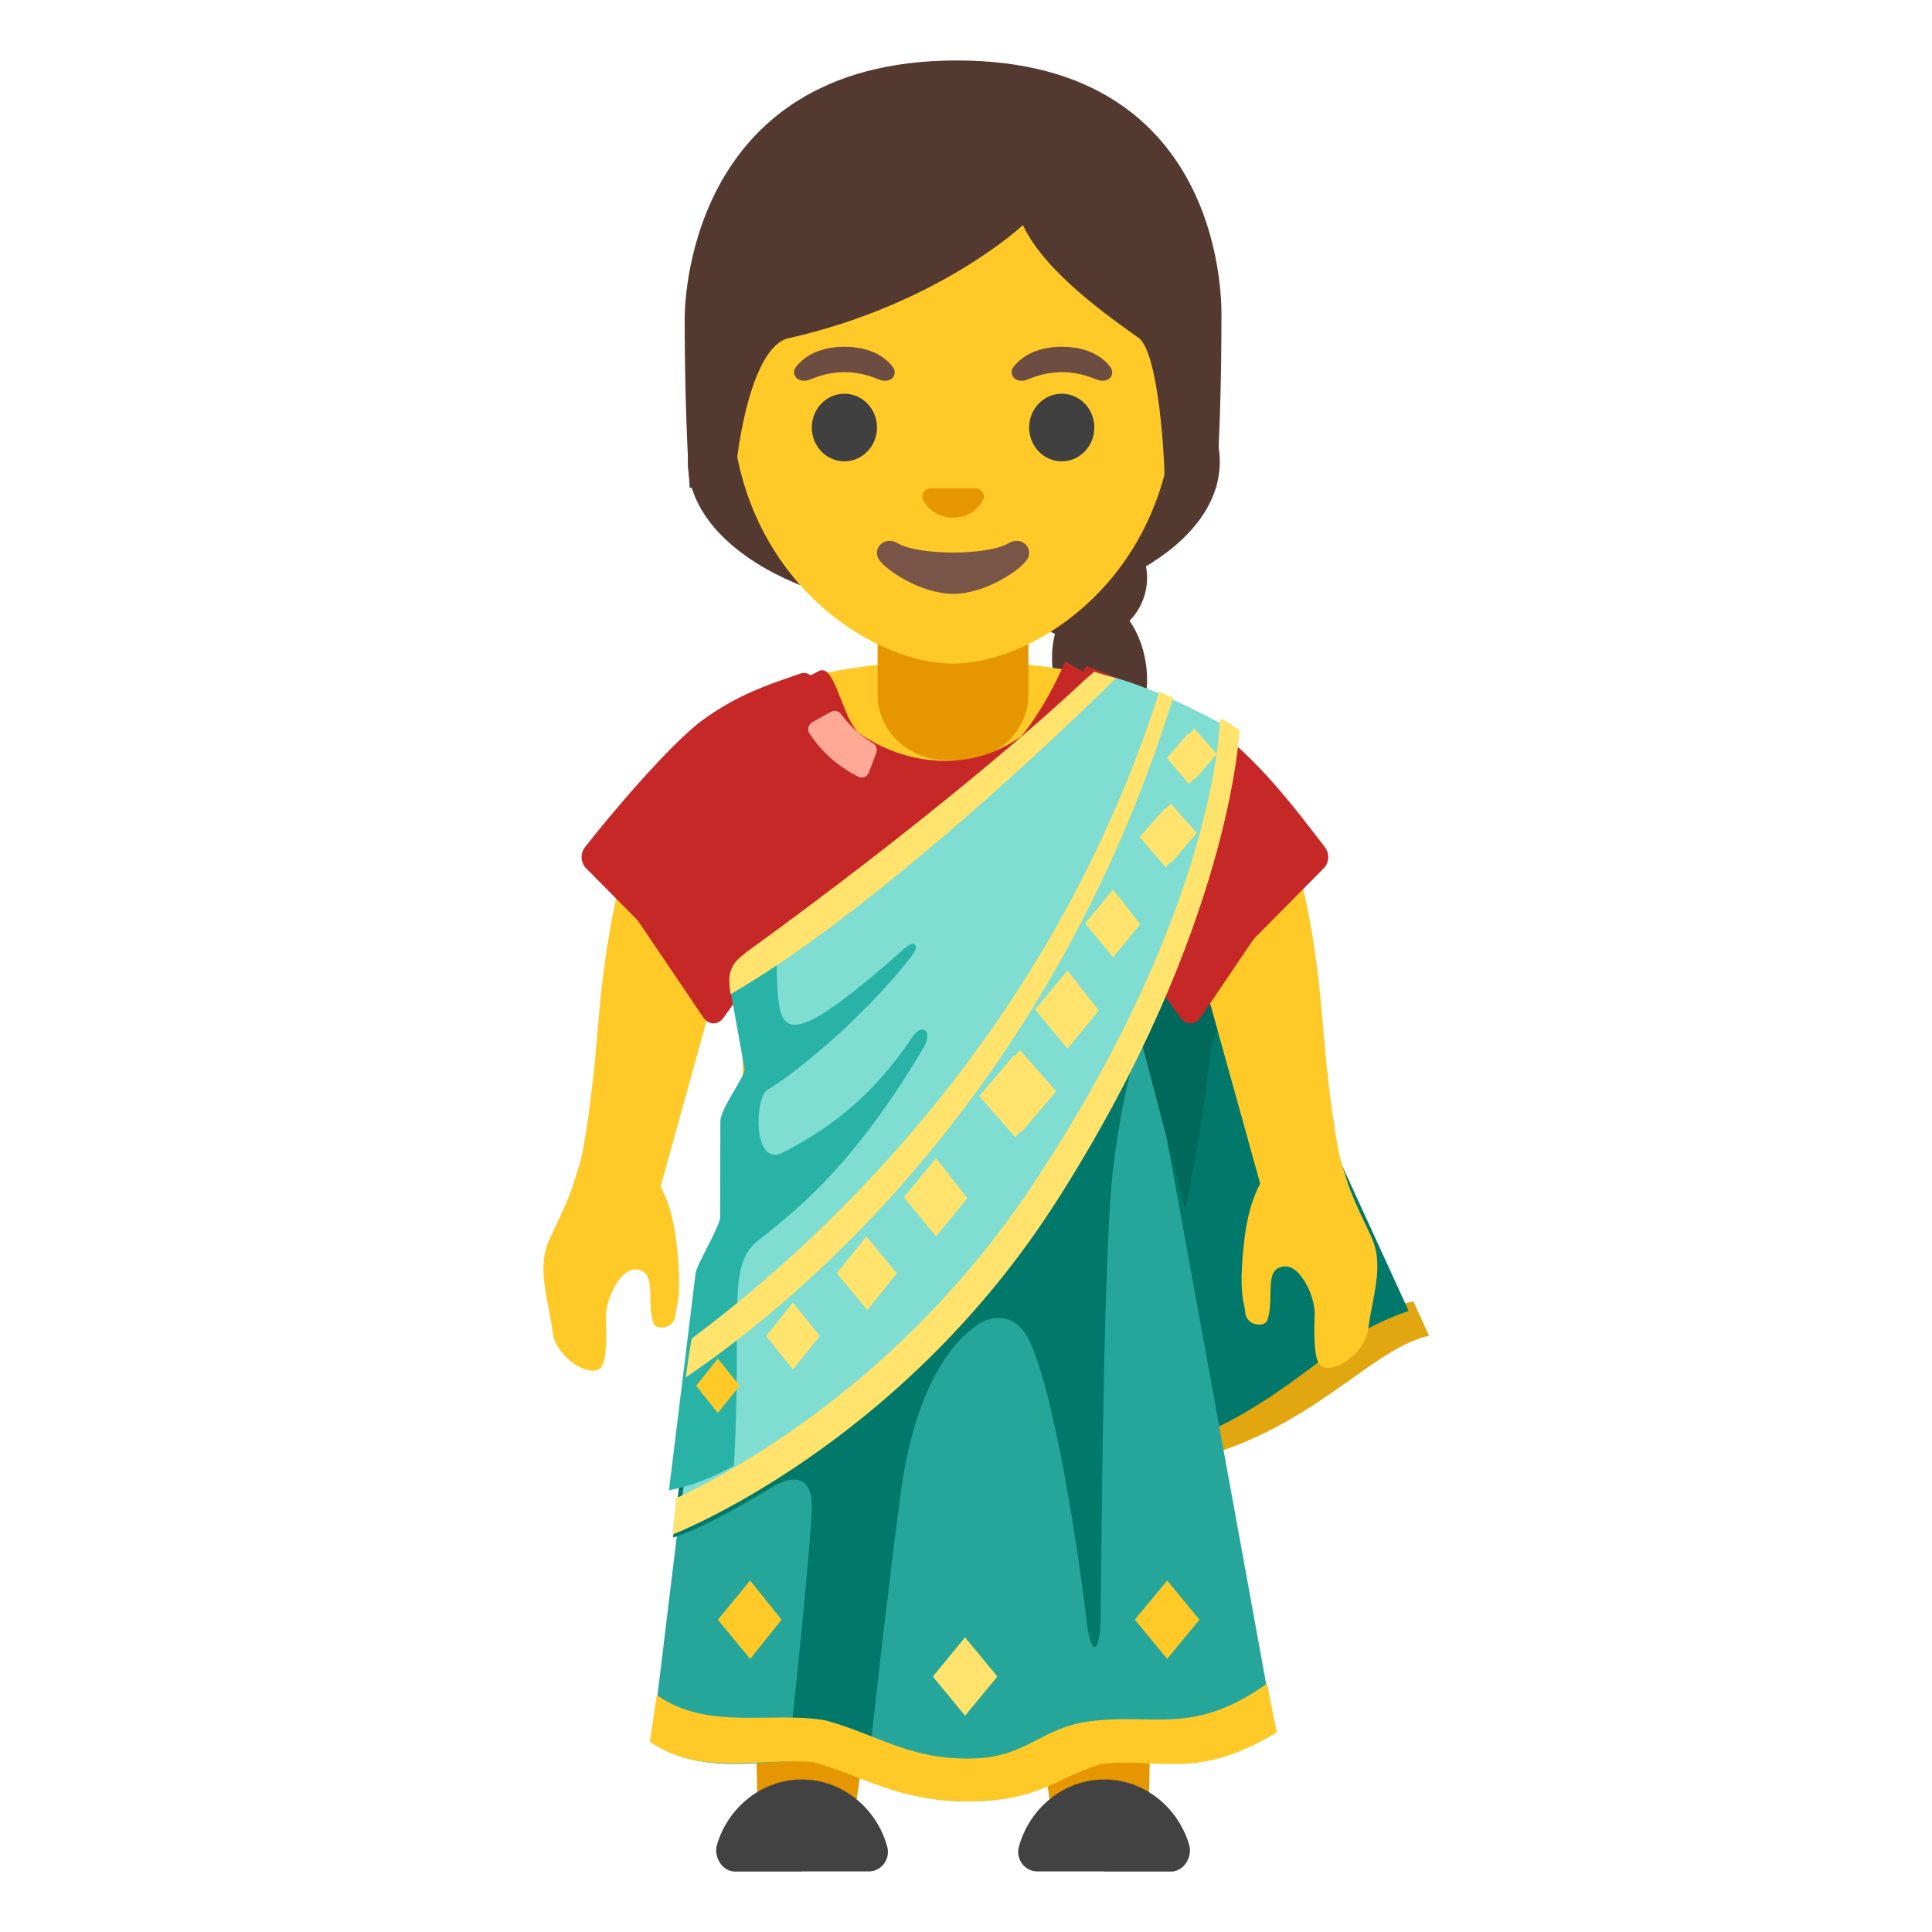
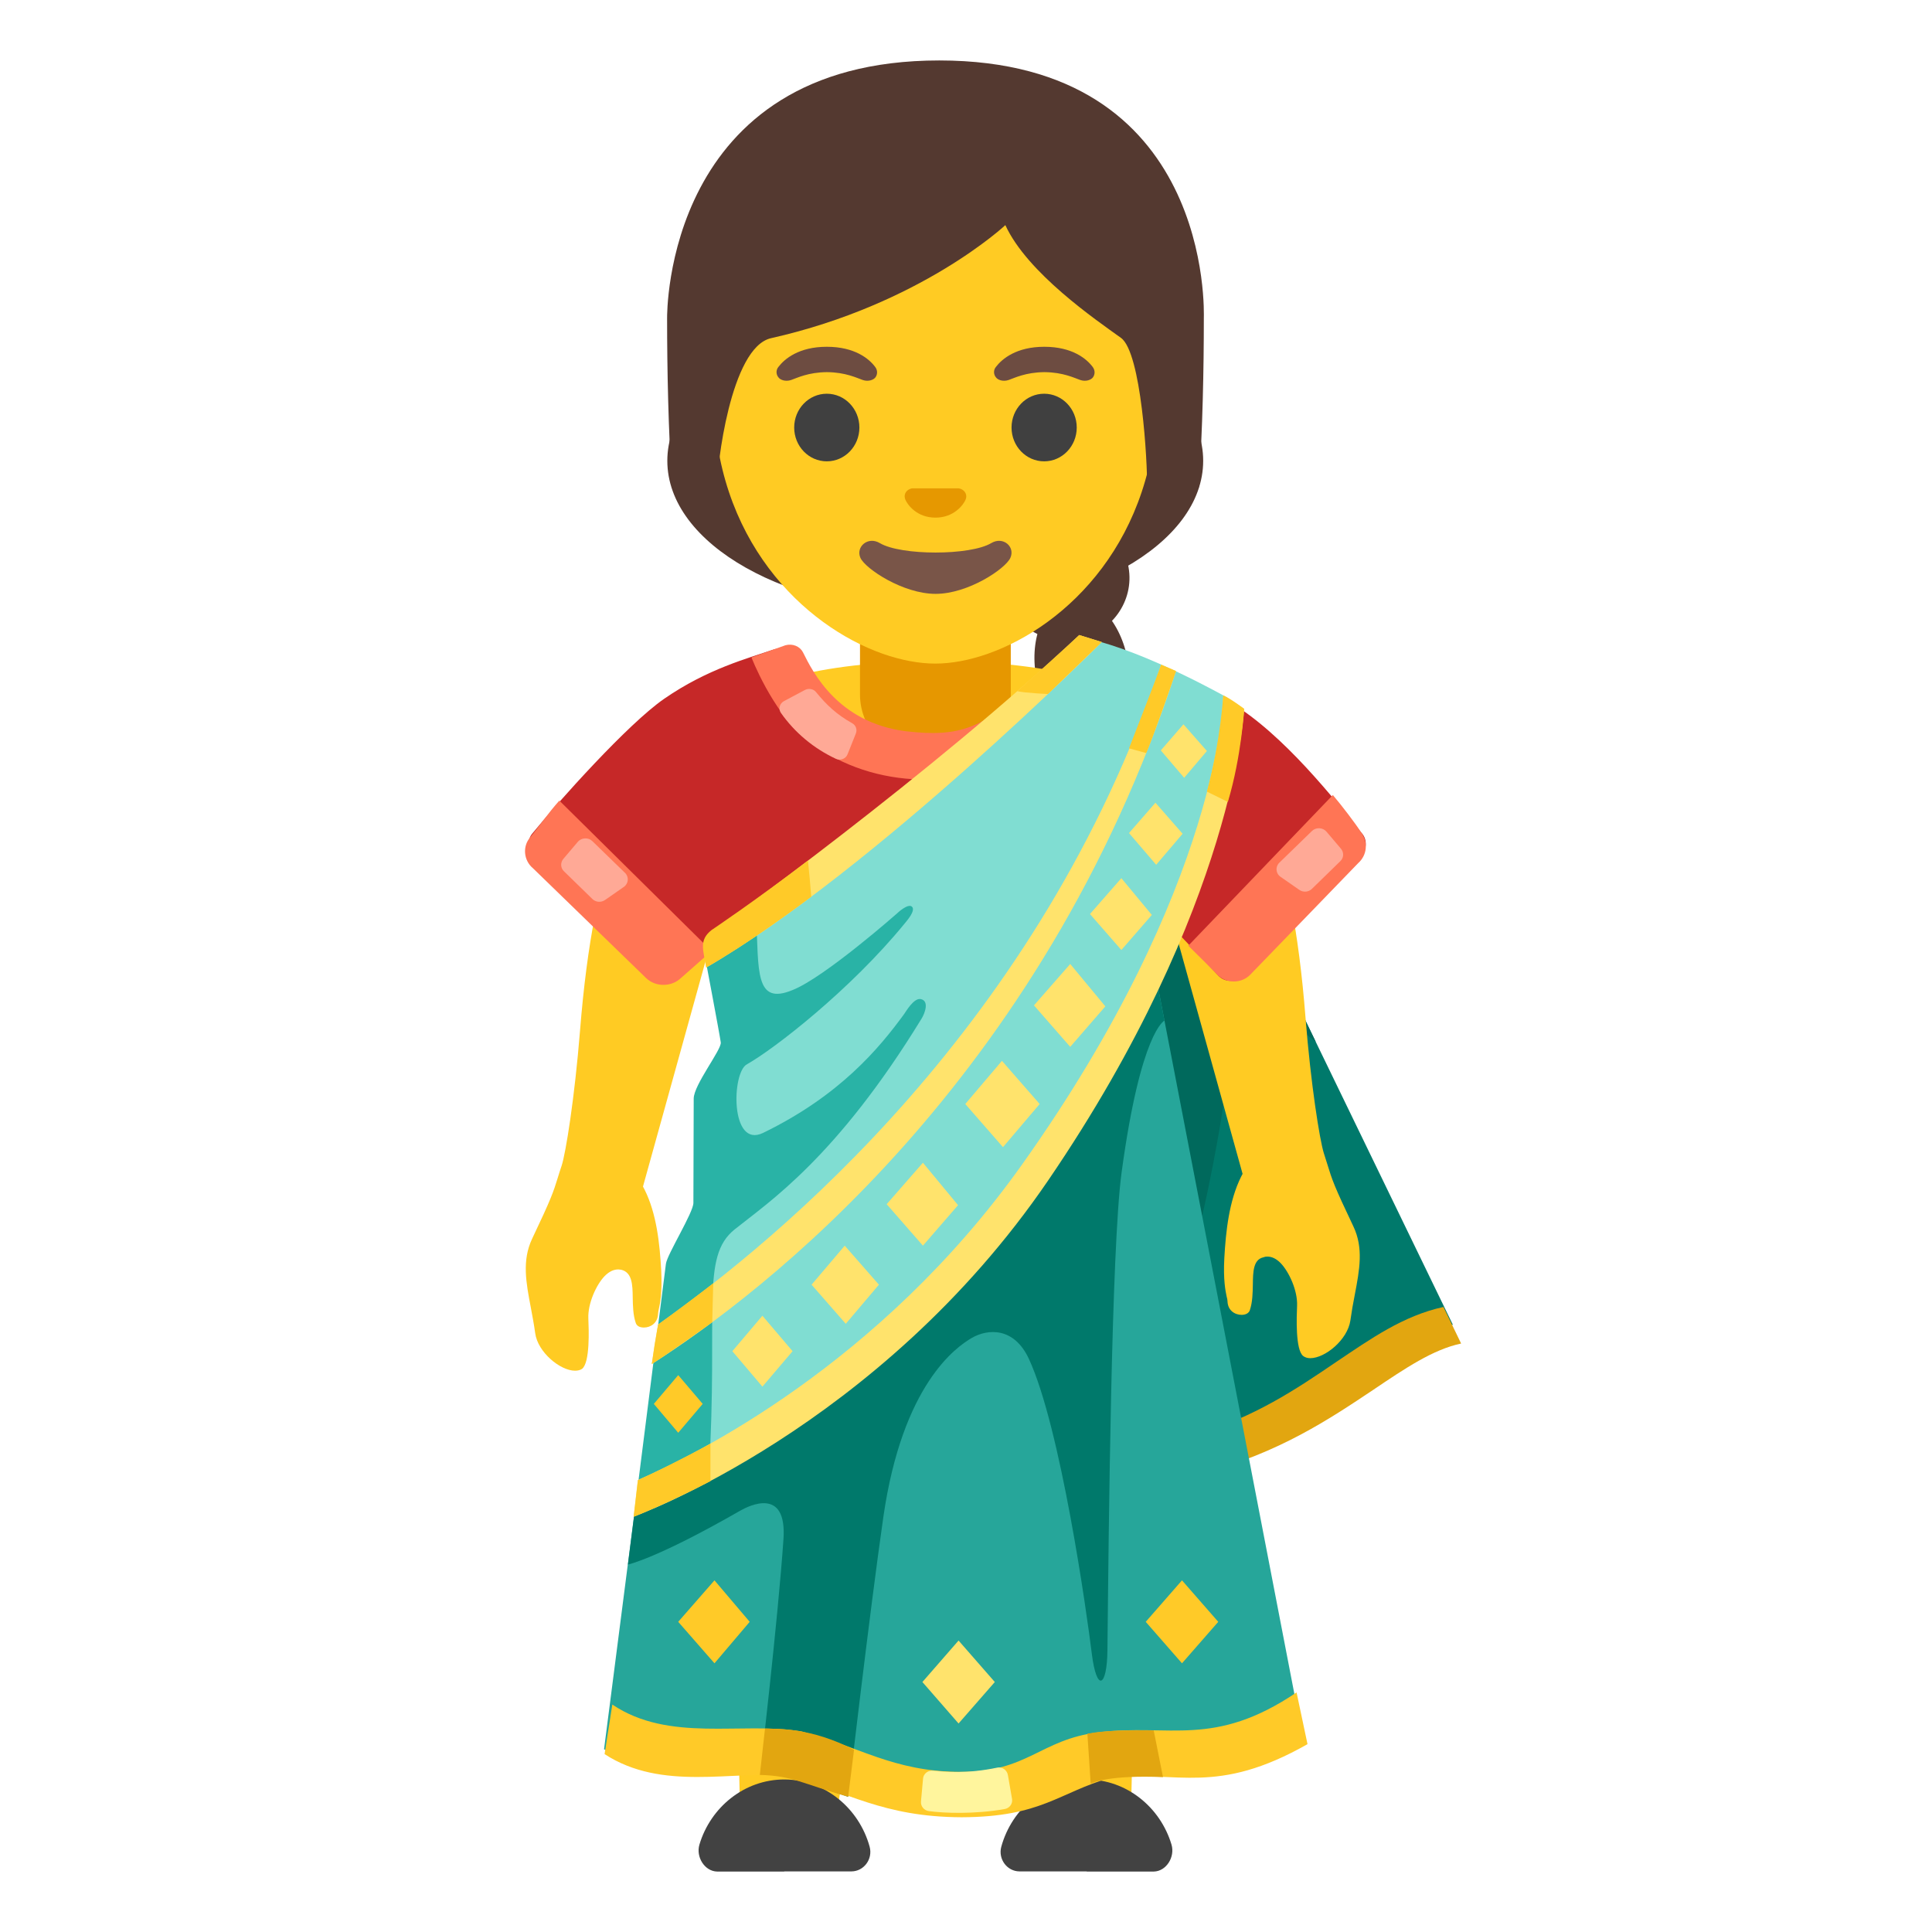
- <svg xmlns="http://www.w3.org/2000/svg" viewBox="0 0 128 128" style="enable-background:new 0 0 128 128" xml:space="preserve">
-   <circle />
-   <g transform="rotate(80 71.512 36.186)" fill="#543930" stroke="null">
-     <ellipse cx="65.531" cy="36.186" rx="7.009" ry="6.729" />
-     <ellipse cx="73.661" cy="36.279" rx="4.112" ry="4.206" />
-     <ellipse cx="79.736" cy="36.279" rx="4.766" ry="3.084" />
+ <svg xmlns="http://www.w3.org/2000/svg" version="1.1" id="Layer_1" x="0px" y="0px" viewBox="0 0 128 128" style="enable-background:new 0 0 128 128;" xml:space="preserve">
+   <g>
+     <g id="svg_2" stroke="null" fill="#543930" transform="rotate(80 70.346 36.186)">
+       <ellipse id="svg_3" ry="6.729" rx="7.009" cy="36.186" cx="64.365" />
+       <ellipse id="svg_4" ry="4.206" rx="4.112" cy="36.279" cx="72.495" />
+       <ellipse id="svg_5" ry="3.084" rx="4.766" cy="36.279" cx="78.57" />
+     </g>
+     <ellipse id="svg_6" ry="10.015" rx="17.751" cy="30.529" cx="61.963" fill="#543930" stroke="null" />
+     <path id="svg_7" d="m38.099,90.813c-0.99,0 -2.47,-1.23 -2.64,-2.48c-0.08,-0.59 -0.19,-1.16 -0.29,-1.7c-0.32,-1.67 -0.59,-3.12 0.08,-4.55c1.28,-2.69 1.41,-3.1 1.71,-4.07c0.07,-0.22 0.14,-0.47 0.25,-0.78c0.27,-0.81 0.86,-4.47 1.22,-8.96c0.46,-5.76 1.31,-10.11 2.67,-13.69c0.85,-2.24 2.37,-3.37 4.51,-3.37c1.86,0 3.7,0.85 4.45,1.24l-2.1,6.85l-5.36,19.31l0.1,0.19c0.81,1.61 1.01,3.62 1.11,5.38c0.07,1.47 -0.08,2.19 -0.16,2.54c-0.03,0.15 -0.05,0.25 -0.05,0.33c-0.03,0.62 -0.51,0.9 -0.94,0.9c-0.28,0 -0.48,-0.11 -0.54,-0.31c-0.18,-0.52 -0.19,-1.15 -0.2,-1.7c-0.01,-0.81 -0.03,-1.65 -0.77,-1.82l-0.18,-0.02c-0.33,0 -0.62,0.15 -0.91,0.44c-0.55,0.57 -1.12,1.81 -1.08,2.8c0.03,0.73 0.12,2.94 -0.42,3.35c-0.12,0.08 -0.28,0.12 -0.46,0.12z" fill="#ffcb23" />
+     <path id="svg_8" d="m68.697,121.405l-5.15,-35.06c-0.15,-0.76 -0.81,-1.27 -1.56,-1.27s-1.41,0.51 -1.55,1.22l-5.17,35.11l-6.2,0.24l-1.03,-46.03l27.88,0l-1.02,46.03l-6.2,-0.24z" fill="#ffcb23" />
+     <path id="svg_9" d="m71.997,123.995l4.45,0c0.82,-0.02 1.41,-0.96 1.17,-1.78c-0.74,-2.49 -2.99,-4.32 -5.62,-4.32c-2.68,0 -4.96,1.9 -5.66,4.46c-0.22,0.82 0.39,1.63 1.21,1.63l4.45,0l0,0.01zm-20.04,0l-4.45,0c-0.82,-0.02 -1.41,-0.96 -1.17,-1.78c0.74,-2.49 2.99,-4.32 5.62,-4.32c2.68,0 4.96,1.9 5.66,4.46c0.22,0.82 -0.39,1.63 -1.21,1.63l-4.45,0l0,0.01z" fill="#424242" />
+     <path id="svg_10" d="m71.647,44.865c-2.41,-0.64 -5.58,-1.06 -9.54,-1.06l-0.16,0c-3.96,0 -7.18,0.42 -9.57,1.06c-7.55,2.01 -9.46,6.56 -11.71,12.65l7.37,3.2l0,17.28l28,0l0,-17.28l7.28,-3.2c-2.25,-6.09 -4.12,-10.64 -11.67,-12.65z" fill="#ffcb23" />
+     <path id="svg_11" d="m61.977,40.715l-5,0l0,5.3c0,2.4 2.03,4.34 4.54,4.34l0.91,0c2.51,0 4.54,-1.94 4.54,-4.34l0,-5.3l-4.99,0z" fill="#e69700" />
+     <path id="svg_12" d="m61.967,8.385c7.63,0 14.69,5.67 14.69,17.7c0,9.66 -5.98,15.38 -11.19,17.22c-1.24,0.44 -2.44,0.66 -3.5,0.66s-2.25,-0.22 -3.48,-0.65c-5.21,-1.84 -11.21,-7.55 -11.21,-17.23c0,-12.03 7.07,-17.7 14.69,-17.7z" fill="#ffcb23" />
+     <path id="svg_13" d="m62.227,4.005c-18.18,0 -18.03,16.81 -18.03,17.08c0,3.44 0.08,7.33 0.33,11.23l2.98,-0.01c-0.03,-1.29 0.88,-9.3 3.58,-9.9c9.91,-2.23 15.52,-7.49 15.52,-7.49c1.46,3.18 6.02,6.29 7.66,7.47c1.35,0.97 1.76,8.22 1.73,9.92l3.42,0c0,-0.02 0.01,-0.05 0.01,-0.07c0.25,-3.88 0.33,-7.74 0.33,-11.16c0,-0.26 0.65,-17.07 -17.53,-17.07z" fill="#543930" />
+     <path id="svg_14" d="m65.667,35.985c-1.4,0.83 -5.97,0.83 -7.37,0c-0.8,-0.48 -1.62,0.25 -1.29,0.98c0.33,0.72 2.82,2.38 4.98,2.38c2.16,0 4.62,-1.66 4.95,-2.38c0.34,-0.73 -0.47,-1.46 -1.27,-0.98z" fill="#795548" />
+     <path id="svg_15" d="m63.667,32.395a0.737,0.737 0 0 0 -0.14,-0.04l-3.1,0c-0.05,0.01 -0.1,0.02 -0.14,0.04c-0.28,0.11 -0.44,0.4 -0.3,0.72s0.75,1.18 1.99,1.18s1.86,-0.87 1.99,-1.18c0.14,-0.31 -0.02,-0.6 -0.3,-0.72z" fill="#e69800" />
+     <g id="svg_16" fill="#404040">
+       <ellipse id="svg_17" cx="54.777" cy="28.325" rx="2.16" ry="2.24" />
+       <ellipse id="svg_18" cx="69.177" cy="28.325" rx="2.16" ry="2.24" />
+     </g>
+     <path id="svg_19" d="m65.977,24.315c0.41,-0.54 1.36,-1.34 3.21,-1.34s2.8,0.79 3.21,1.34c0.18,0.24 0.14,0.52 0.01,0.69c-0.12,0.16 -0.46,0.3 -0.84,0.17c-0.38,-0.13 -1.13,-0.51 -2.37,-0.52c-1.25,0.01 -1.99,0.39 -2.37,0.52c-0.38,0.13 -0.73,-0.01 -0.84,-0.17a0.54,0.54 0 0 1 -0.01,-0.69zm-14.41,0c0.41,-0.54 1.36,-1.34 3.21,-1.34s2.8,0.79 3.21,1.34c0.18,0.24 0.14,0.52 0.01,0.69c-0.12,0.16 -0.46,0.3 -0.84,0.17c-0.38,-0.13 -1.13,-0.51 -2.37,-0.52c-1.25,0.01 -1.99,0.39 -2.37,0.52c-0.38,0.13 -0.73,-0.01 -0.84,-0.17a0.54,0.54 0 0 1 -0.01,-0.69z" fill="#6d4c41" />
+     <path id="svg_52" fill="#C62828" d="m90.218,55.193c-1.711,-2.095 -5.16,-6.56 -8.733,-8.675c-4.318,-2.487 -8.958,-4.014 -8.958,-4.014s-3.449,5.568 -8.568,6.475s-9.123,-2.03 -10.081,-3.27c-1.027,-1.436 -1.574,-3.009 -2.607,-2.683c-1.711,0.587 -4.387,1.279 -7.268,3.27c-2.416,1.671 -7.001,6.808 -8.712,8.897c-0.411,0.457 -0.342,1.175 0.137,1.567l5.831,5.561c0.479,0.457 1.3,0.457 1.786,0l4.181,-3.792l0.684,2.813c0.821,3.27 1.095,4.706 1.027,6.149c0,0.059 27.635,0.059 27.635,0c-0.068,-1.436 0.205,-2.879 1.027,-6.149l0.684,-2.813l4.181,3.792c0.479,0.457 1.3,0.457 1.786,0l5.831,-5.561c0.479,-0.385 0.547,-1.11 0.137,-1.567l-0,0l0,0z" stroke="null" />
+     <path id="svg_2" fill="#00796B" d="m79.932,54.083l-7.323,6.671l6.851,36.194c5.797,-1.952 9.759,-5.607 12.941,-7.493c1.848,-1.097 3.853,-1.691 3.853,-1.691l-16.322,-33.681l0,0l-0,0z" stroke="null" />
+     <path id="svg_3" fill="#00695C" d="m82.396,59.129l4.777,9.895c0,0 -5.085,-4.399 -5.687,0.946c-0.595,5.346 -1.841,10.6 -1.841,10.6l-6.248,-22.545l8.999,1.103l0,0z" stroke="null" />
+     <path id="svg_26" d="m86.805,89.983c-0.18,0 -0.34,-0.05 -0.46,-0.14c-0.53,-0.4 -0.44,-2.61 -0.41,-3.34c0.04,-1 -0.53,-2.23 -1.08,-2.81c-0.28,-0.29 -0.58,-0.44 -0.88,-0.44l-0.04,0l-0.11,0.01l-0.13,0.04c-0.67,0.15 -0.68,0.98 -0.69,1.79c-0.01,0.56 -0.02,1.18 -0.2,1.71c-0.1,0.3 -0.47,0.31 -0.54,0.31c-0.44,0 -0.92,-0.28 -0.94,-0.9c0,-0.08 -0.02,-0.18 -0.06,-0.33c-0.07,-0.35 -0.23,-1.07 -0.15,-2.54c0.1,-1.76 0.31,-3.77 1.11,-5.38l0.1,-0.19l-5.36,-19.3l-2.1,-6.87c0.76,-0.4 2.6,-1.25 4.45,-1.25c2.15,0 3.66,1.14 4.5,3.38c1.38,3.6 2.23,7.95 2.68,13.7c0.35,4.42 0.94,8.1 1.21,8.96c0.08,0.25 0.24,0.76 0.24,0.76c0.31,1.01 0.43,1.39 1.72,4.1c0.68,1.43 0.41,2.87 0.09,4.54c-0.11,0.56 -0.21,1.12 -0.29,1.7c-0.19,1.27 -1.67,2.49 -2.66,2.49z" fill="#ffcb23" />
+     <path id="svg_4" fill="#E2A610" d="m95.632,86.589c-2.676,0.587 -4.797,2.095 -7.131,3.662c-2.601,1.769 -5.413,3.668 -9.307,4.798l0.513,2.533c5.003,-1.292 8.459,-3.623 11.265,-5.496c2.128,-1.436 3.976,-2.683 5.831,-3.074l-1.17,-2.422l-0,0z" stroke="null" />
+     <path id="svg_5" fill="#C62828" d="m87.721,57.119c-1.55,-2.205 -4.674,-6.904 -7.91,-9.129c-3.912,-2.617 -8.114,-4.225 -8.114,-4.225s-3.124,5.86 -7.761,6.814s-8.263,-2.136 -9.131,-3.442c-0.93,-1.511 -1.426,-3.167 -2.362,-2.823c-1.55,0.618 -3.974,1.346 -6.583,3.442c-2.188,1.759 -6.342,7.165 -7.891,9.363c-0.372,0.481 -0.31,1.236 0.124,1.649l5.282,5.853c0.434,0.481 1.178,0.481 1.618,0l3.788,-3.991l0.62,2.961c0.744,3.442 0.992,4.953 0.93,6.471c0,0.062 25.032,0.062 25.032,0c-0.062,-1.511 0.186,-3.029 0.93,-6.471l0.62,-2.961l3.788,3.991c0.434,0.481 1.178,0.481 1.618,0l5.282,-5.853c0.434,-0.405 0.496,-1.168 0.124,-1.649l-0,0l0,0l0,-0z" stroke="null" />
+     <path id="svg_6" fill="#26A69A" d="m42.148,99.343l-2.128,16.547c4.387,2.683 9.602,0.783 12.551,1.436c2.95,0.653 5.831,2.683 10.97,2.683s6.584,-2.03 9.533,-2.683c2.95,-0.653 6.994,1.305 13.236,-2.226l-9.602,-49.77c0.034,-0.065 -6.105,11.703 -14.981,20.45c-8.411,8.283 -19.58,13.564 -19.58,13.564l-0,-0z" stroke="null" />
+     <path id="svg_7" fill="#00796B" d="m49.04,100.087c0.561,-0.32 3.1,-1.606 2.868,1.873c-0.37,5.418 -1.567,15.587 -1.567,15.587s1.341,-0.013 2.224,0.281c0.992,0.333 3.627,1.214 3.627,1.214s1.444,-12.382 2.334,-18.551c1.266,-8.753 4.804,-11.24 5.865,-11.854c1.054,-0.607 2.792,-0.731 3.778,1.397c2.108,4.563 3.839,16.86 4.161,19.49c0.322,2.63 1.013,2.271 1.04,-0.176c0.082,-7.931 0.26,-26.657 0.938,-31.664c1.266,-9.36 2.84,-10.065 2.84,-10.065l-0.445,-2.291c0.014,-0.026 0.589,-0.033 -0.89,-0.033c-2.382,4.784 -7.508,13.87 -15.268,21.285c-11.771,11.253 -18.396,12.761 -18.396,12.761l-0.547,4.315c0,0 1.909,-0.392 7.439,-3.57l0,0z" stroke="null" />
+     <path id="svg_8" fill="#FFCA28" d="m63.714,120.398c-5.235,-0.02 -7.617,-1.691 -11.45,-2.748c-3.757,-0.359 -8.39,1.051 -12.209,-1.436l0.513,-3.283c3.764,2.533 8.534,1.123 12.51,1.775c3.702,0.933 6.057,2.683 10.56,2.683c4.455,0.033 5.249,-2.134 9.123,-2.617c4.75,-0.587 7.651,1.057 13.14,-2.644l0.725,3.427c-6.036,3.427 -8.589,1.743 -13.044,2.219c-3.47,0.999 -4.558,2.604 -9.869,2.624l0,0l-0,0z" stroke="null" />
+     <path id="svg_9" fill="#FF7555" d="m59.983,48.443c-4.455,-0.587 -6.105,-3.858 -6.789,-5.235c-0.205,-0.392 -0.684,-0.587 -1.163,-0.457l-2.245,0.803c0,0 1.355,3.518 3.477,5.281c4.181,3.531 10.355,3.466 14.057,1.305l0.547,-4.184c-2.943,2.095 -4.045,2.944 -7.884,2.487l0,-0z" stroke="null" />
+     <path id="svg_10" fill="#80DDD2" d="m72.069,42.321c-8.746,8.623 -25.37,21.024 -25.37,21.024l1.321,5.646l-1.745,3.492l0.041,7.506l-1.882,3.903l-2.286,15.45c0,0 17.075,-7.415 26.382,-21.605c10.136,-15.15 11.189,-22.591 12.777,-31.52c0,0 -5.413,-3.074 -9.239,-3.897l0,0l0,-0z" stroke="null" />
+     <path id="svg_11" fill="#29B3A6" d="m46.699,63.345c0,0 0.992,5.241 1.054,5.718s-1.793,2.813 -1.793,3.721c0,0.907 -0.021,6.273 -0.021,6.912c0,0.64 -1.738,3.407 -1.82,4.034c-0.082,0.62 -1.978,15.62 -1.978,15.62s2.211,-0.313 4.825,-1.762c0.63,-10.77 -0.568,-14.308 1.704,-16.135c2.272,-1.821 6.734,-4.739 12.38,-13.955c0.24,-0.385 0.52,-1.181 -0.041,-1.305c-0.465,-0.104 -1.006,0.855 -1.109,0.992c-1.642,2.252 -4.25,5.398 -9.342,7.872c-2.19,1.064 -2.087,-4.014 -1.074,-4.543c1.841,-1.038 6.885,-4.961 10.45,-9.327c0.123,-0.157 0.766,-0.862 0.479,-1.123c-0.26,-0.228 -0.972,0.437 -0.972,0.444c0,0 -4.838,4.269 -6.946,5.091c-2.491,1.025 -2.224,-1.286 -2.395,-4.83c-2.607,2.01 -3.401,2.578 -3.401,2.578l-0,-0l0,-0z" stroke="null" />
+     <g id="svg_12" stroke="null">
+       <polygon id="svg_13" fill="#FFE36C" points="50.511,91.869 48.52,89.52 50.511,87.17 52.51,89.52 " stroke="null" />
+     </g>
+     <polygon id="svg_14" fill="#FFCA28" points="44.934,94.924 43.318,93.012 44.934,91.106 46.556,93.012 " stroke="null" />
+     <g id="svg_15" stroke="null">
+       <polygon id="svg_16" fill="#FFE36C" points="61.146,82.529 58.744,79.781 61.146,77.033 63.473,79.846 " stroke="null" />
+     </g>
+     <g id="svg_17" stroke="null">
+       <polygon id="svg_18" fill="#FFE36C" points="70.905,69.357 68.503,66.609 70.905,63.867 73.232,66.674 " stroke="null" />
+     </g>
+     <g id="svg_19" stroke="null">
+       <polygon id="svg_20" fill="#FFE36C" points="74.293,62.94 72.213,60.558 74.293,58.182 76.312,60.617 " stroke="null" />
+     </g>
+     <g id="svg_21" stroke="null">
+       <polygon id="svg_22" fill="#FFE36C" points="56.034,87.705 53.769,85.114 55.966,82.529 58.231,85.114 " stroke="null" />
+     </g>
+     <polygon id="svg_23" fill="#FFCA28" points="47.336,110.198 44.934,107.45 47.336,104.702 49.669,107.45 " stroke="null" />
+     <polygon id="svg_24" fill="#FFCA28" points="78.31,110.198 75.908,107.45 78.31,104.702 80.712,107.45 " stroke="null" />
+     <polygon id="svg_26" fill="#FFE36C" points="63.507,114.186 61.112,111.438 63.507,108.69 65.909,111.438 " stroke="null" />
+     <path id="svg_27" fill="#FF7555" d="m47.141,63.007l-10.082,-9.964c-0.678,0.743 -1.567,2 -1.928,2.427c-0.528,0.598 -0.44,1.538 0.176,2.051l7.502,7.281c0.616,0.598 1.673,0.598 2.298,0c-0.088,0.085 2.034,-1.795 2.034,-1.795l-0,-0l-0,-0z" stroke="null" />
+     <path id="svg_28" fill="#FF7555" d="m78.728,62.655l9.576,-9.983c0.57,0.667 1.568,1.976 1.845,2.435c0.528,0.685 0.419,1.56 -0.168,2.08l-7.144,7.384c-0.587,0.607 -1.593,0.607 -2.189,0c0.101,0.078 -1.92,-1.915 -1.92,-1.915l0,0l0,-0z" stroke="null" />
+     <path id="svg_29" fill="#FFA996" d="m55.377,50.271c-1.471,-0.685 -2.731,-1.743 -3.641,-3.042c-0.185,-0.268 -0.082,-0.627 0.212,-0.783l1.376,-0.731c0.246,-0.131 0.568,-0.078 0.739,0.137c0.712,0.868 1.362,1.482 2.395,2.063c0.253,0.137 0.349,0.437 0.24,0.692l-0.547,1.371c-0.116,0.294 -0.479,0.437 -0.773,0.294l0,0l0,-0z" stroke="null" />
+     <path id="svg_30" fill="#FFA996" d="m39.246,59.559l-1.882,-1.834c-0.233,-0.222 -0.246,-0.574 -0.041,-0.822l0.958,-1.129c0.246,-0.287 0.698,-0.307 0.965,-0.046l2.163,2.102c0.274,0.268 0.24,0.711 -0.082,0.933l-1.239,0.862c-0.26,0.183 -0.616,0.157 -0.842,-0.065l-0,0z" stroke="null" />
+     <g id="svg_31" stroke="null">
+       <polygon id="svg_32" fill="#FFE36C" points="76.599,57.294 74.799,55.193 76.551,53.182 78.351,55.238 " stroke="null" />
+     </g>
+     <g id="svg_33" stroke="null">
+       <polygon id="svg_34" fill="#FFE36C" points="78.454,51.531 76.907,49.716 78.406,47.987 79.96,49.755 " stroke="null" />
+     </g>
+     <g id="svg_35" stroke="null">
+       <polygon id="svg_36" fill="#FFE36C" points="66.45,76.002 63.952,73.143 66.382,70.284 68.88,73.143 " stroke="null" />
+     </g>
+     <path id="svg_37" fill="#FFF59D" d="m61.153,117.854l-0.137,1.508c-0.021,0.307 0.198,0.581 0.52,0.627c0.972,0.137 3.018,0.222 5.037,-0.137c0.315,-0.059 0.527,-0.352 0.479,-0.659l-0.274,-1.58c-0.048,-0.326 -0.37,-0.574 -0.705,-0.503c-2.039,0.424 -3.456,0.281 -4.25,0.202c-0.349,-0.039 -0.65,0.209 -0.671,0.542l-0,0l0,-0z" stroke="null" />
+     <path id="svg_38" fill="#FFA996" d="m86.92,58.887l1.882,-1.834c0.233,-0.222 0.246,-0.574 0.041,-0.822l-0.958,-1.129c-0.246,-0.287 -0.698,-0.307 -0.965,-0.046l-2.163,2.102c-0.274,0.268 -0.24,0.711 0.082,0.933l1.239,0.862c0.26,0.183 0.616,0.157 0.842,-0.065l0,0z" stroke="null" />
+     <path id="svg_39" fill="#FFE36C" d="m72.993,42.536l-1.492,-0.463c-9.67,9.145 -23.98,19.412 -23.98,19.412c-0.842,0.672 -0.931,1.443 -0.732,2.617c11.128,-6.455 26.205,-21.566 26.205,-21.566l0,0z" stroke="null" />
+     <path id="svg_40" fill="#FFE36C" d="m81.041,46.178c0,0 -0.116,12.402 -13.338,30.991c-9.451,13.283 -21.763,19.275 -25.445,20.887c-0.096,0.842 -0.205,1.749 -0.281,2.428c0,0 16.247,-5.829 27.471,-22.284c12.414,-18.198 12.976,-31.24 12.976,-31.24c-0.739,-0.496 -1.006,-0.646 -1.382,-0.783l-0,-0l0,-0z" stroke="null" />
+     <path id="svg_41" fill="#FFE36C" d="m77.913,44.455l-0.985,-0.418c-8.021,23.851 -25.329,38.054 -33.315,43.707c-0.021,0.085 -0.034,0.163 -0.055,0.248c-0.116,0.633 -0.246,1.462 -0.376,2.382c7.193,-4.595 25.828,-18.707 34.732,-45.919l-0,-0l0,-0z" stroke="null" />
+     <path id="svg_42" fill="#FFCA28" d="m53.529,57.014c-3.559,2.709 -6.392,4.608 -6.392,4.608c-0.842,0.672 -0.547,1.305 -0.349,2.48c2.211,-1.286 4.585,-2.911 6.96,-4.693c-0.062,-0.803 -0.144,-1.664 -0.219,-2.396l0,0z" stroke="null" />
+     <path id="svg_43" fill="#FFCA28" d="m47.069,95.649c-1.773,0.966 -3.901,2.017 -4.804,2.415c-0.096,0.842 -0.205,1.749 -0.281,2.428c0,0 2.327,-0.927 5.085,-2.363l0,-2.48l-0,0l0,0z" stroke="null" />
+     <path id="svg_44" fill="#FFCA28" d="m43.613,87.744c-0.021,0.085 -0.034,0.163 -0.055,0.248c-0.116,0.633 -0.246,1.462 -0.376,2.382c0.849,-0.542 2.874,-1.965 4.004,-2.774l0.068,-2.578c-0.979,0.757 -2.833,2.147 -3.641,2.722l0,0z" stroke="null" />
+     <path id="svg_45" fill="#FFCA28" d="m67.395,45.793c0.506,0.117 2.033,0.189 2.033,0.189c1.143,-1.103 3.566,-3.446 3.566,-3.446l-1.492,-0.463c-0.63,0.601 -3.436,3.12 -4.106,3.721z" stroke="null" />
+     <path id="svg_46" fill="#FFCA28" d="m74.799,49.579l1.143,0.313c0.411,-0.927 1.725,-4.687 1.971,-5.431l-0.985,-0.424c-0.24,0.711 -2.128,5.542 -2.128,5.542l0,0z" stroke="null" />
+     <path id="svg_47" fill="#FFCA28" d="m79.96,52.445l1.389,0.685c0.903,-3.009 1.081,-6.168 1.081,-6.168s-0.903,-0.685 -1.389,-0.894c0,0 -0.151,2.898 -1.081,6.377z" stroke="null" />
+     <path id="svg_48" fill="#E2A610" d="m56.582,115.929c-2.861,-1.495 -5.14,-1.384 -5.899,-1.403c-0.205,1.808 -0.342,3.068 -0.342,3.068c2.142,0.052 2.751,0.555 5.851,1.449c0,-0.007 0.157,-1.234 0.39,-3.114l0,0z" stroke="null" />
+     <path stroke="null" style="vector-effect: non-scaling-stroke;" id="svg_49" fill="#E2A610" d="m76.435,114.643c-1.054,-0.013 -2.621,-0.02 -3.839,0.131c-0.048,0.007 -0.506,0.078 -0.554,0.085l0.219,3.303c0.212,-0.072 1.218,-0.568 4.791,-0.424l-0.616,-3.094l-0,0l0,0z" />
  </g>
-   <ellipse fill="#543930" cx="63.194" cy="30.594" rx="17.622" ry="10.015" stroke="null" />
-   <path fill="#ffca28" d="M39.265 90.813c-.99 0-2.47-1.23-2.64-2.48-.08-.59-.19-1.16-.29-1.7-.32-1.67-.59-3.12.08-4.55 1.28-2.69 1.41-3.1 1.71-4.07.07-.22.14-.47.25-.78.27-.81.86-4.47 1.22-8.96.46-5.76 1.31-10.11 2.67-13.69.85-2.24 2.37-3.37 4.51-3.37 1.86 0 3.7.85 4.45 1.24l-2.1 6.85-5.36 19.31.1.19c.81 1.61 1.01 3.62 1.11 5.38.07 1.47-.08 2.19-.16 2.54-.03.15-.05.25-.05.33-.03.62-.51.9-.94.9-.28 0-.48-.11-.54-.31-.18-.52-.19-1.15-.2-1.7-.01-.81-.03-1.65-.77-1.82l-.18-.02c-.33 0-.62.15-.91.44-.55.57-1.12 1.81-1.08 2.8.03.73.12 2.94-.42 3.35-.12.08-.28.12-.46.12z" />
-   <path fill="#e59600" d="m69.863 121.405-5.15-35.06c-.15-.76-.81-1.27-1.56-1.27s-1.41.51-1.55 1.22l-5.17 35.11-6.2.24-1.03-46.03h27.88l-1.02 46.03-6.2-.24z" />
-   <path fill="#424242" d="M73.163 123.995h4.45c.82-.02 1.41-.96 1.17-1.78-.74-2.49-2.99-4.32-5.62-4.32-2.68 0-4.96 1.9-5.66 4.46-.22.82.39 1.63 1.21 1.63h4.45v.01zm-20.04 0h-4.45c-.82-.02-1.41-.96-1.17-1.78.74-2.49 2.99-4.32 5.62-4.32 2.68 0 4.96 1.9 5.66 4.46.22.82-.39 1.63-1.21 1.63h-4.45v.01z" />
-   <path fill="#ffca28" d="M72.813 44.865c-2.41-.64-5.58-1.06-9.54-1.06h-.16c-3.96 0-7.18.42-9.57 1.06-7.55 2.01-9.46 6.56-11.71 12.65l7.37 3.2v17.28h28v-17.28l7.28-3.2c-2.25-6.09-4.12-10.64-11.67-12.65z" />
-   <path fill="#e59600" d="M63.143 40.715h-5v5.3c0 2.4 2.03 4.34 4.54 4.34h.91c2.51 0 4.54-1.94 4.54-4.34v-5.3h-4.99z" />
-   <path fill="#ffca28" d="M63.133 8.385c7.63 0 14.69 5.67 14.69 17.7 0 9.66-5.98 15.38-11.19 17.22-1.24.44-2.44.66-3.5.66s-2.25-.22-3.48-.65c-5.21-1.84-11.21-7.55-11.21-17.23 0-12.03 7.07-17.7 14.69-17.7z" />
-   <path fill="#543930" d="M63.393 4.005c-18.18 0-18.03 16.81-18.03 17.08 0 3.44.08 7.33.33 11.23l2.98-.01c-.03-1.29.88-9.3 3.58-9.9 9.91-2.23 15.52-7.49 15.52-7.49 1.46 3.18 6.02 6.29 7.66 7.47 1.35.97 1.76 8.22 1.73 9.92h3.42c0-.02.01-.05.01-.07.25-3.88.33-7.74.33-11.16 0-.26.65-17.07-17.53-17.07z" />
-   <path fill="#795548" d="M66.833 35.985c-1.4.83-5.97.83-7.37 0-.8-.48-1.62.25-1.29.98.33.72 2.82 2.38 4.98 2.38 2.16 0 4.62-1.66 4.95-2.38.34-.73-.47-1.46-1.27-.98z" />
-   <path fill="#e59600" d="M64.833 32.395a.737.737 0 0 0-.14-.04h-3.1c-.05.01-.1.02-.14.04-.28.11-.44.4-.3.72s.75 1.18 1.99 1.18 1.86-.87 1.99-1.18c.14-.31-.02-.6-.3-.72z" />
-   <g fill="#404040">
-     <ellipse ry="2.24" rx="2.16" cy="28.325" cx="55.943" />
-     <ellipse ry="2.24" rx="2.16" cy="28.325" cx="70.343" />
-   </g>
-   <path fill="#6d4c41" d="M67.143 24.315c.41-.54 1.36-1.34 3.21-1.34s2.8.79 3.21 1.34c.18.24.14.52.01.69-.12.16-.46.3-.84.17-.38-.13-1.13-.51-2.37-.52-1.25.01-1.99.39-2.37.52-.38.13-.73-.01-.84-.17a.54.54 0 0 1-.01-.69zm-14.41 0c.41-.54 1.36-1.34 3.21-1.34s2.8.79 3.21 1.34c.18.24.14.52.01.69-.12.16-.46.3-.84.17-.38-.13-1.13-.51-2.37-.52-1.25.01-1.99.39-2.37.52-.38.13-.73-.01-.84-.17a.54.54 0 0 1-.01-.69z" />
-   <path stroke="null" fill="#E2A610" d="M93.634 86.21c-2.386.554-4.279 1.977-6.36 3.456-2.32 1.67-4.828 3.463-8.3 4.529l.457 2.39c4.462-1.22 7.544-3.42 10.047-5.188 1.898-1.355 3.546-2.532 5.2-2.902l-1.044-2.286v.001z" />
-   <path stroke="null" fill="#FFF59D" d="m62.884 115.724-.122 1.423a.554.554 0 0 0 .463.591c.867.13 2.692.21 4.493-.129a.55.55 0 0 0 .427-.622l-.244-1.491c-.043-.308-.33-.543-.629-.475-1.819.4-3.082.265-3.79.191a.537.537 0 0 0-.598.512z" />
-   <path stroke="null" fill="#FFCA28" d="m79.657 53.977 1.24.647c.804-2.84.963-5.823.963-5.823s-.806-.647-1.239-.844c0 0-.134 2.736-.964 6.02z" />
-   <path stroke="null" fill="#E2A610" d="M58.806 113.906c-2.55-1.411-4.584-1.306-5.26-1.325-.184 1.707-.306 2.896-.306 2.896 1.91.05 2.453.524 5.218 1.368 0-.006.14-1.165.348-2.94v.001zm17.707-1.214c-.94-.012-2.338-.018-3.424.123l-.494.08.195 3.118c.19-.068 1.086-.536 4.273-.4l-.55-2.921z" />
-   <path stroke="null" fill="#00796B" d="m78.773 55.063-6.53 6.297 6.11 34.167c5.17-1.842 8.703-5.293 11.541-7.074 1.648-1.035 3.437-1.596 3.437-1.596L78.773 55.063z" />
-   <path stroke="null" fill="#26A69A" d="m45.075 99.844-1.899 15.62c3.913 2.533 8.564.74 11.194 1.356 2.631.616 5.2 2.532 9.785 2.532s5.872-1.916 8.502-2.532c2.631-.616 6.238 1.232 11.805-2.101l-8.564-46.983c.03-.062-5.444 11.048-13.36 19.304-7.502 7.82-17.464 12.804-17.464 12.804h.001z" />
-   <path stroke="null" fill="#00796B" d="M51.221 98.49c.5-.301 2.765-1.515 2.557 1.77-.33 5.113-1.397 14.713-1.397 14.713s1.196-.012 1.983.265l3.235 1.146s1.288-11.689 2.082-17.511c1.13-8.263 4.285-10.61 5.23-11.19.94-.573 2.491-.69 3.37 1.319 1.88 4.307 3.424 15.915 3.711 18.398.287 2.484.903 2.145.928-.166.073-7.486.232-25.164.836-29.89 1.13-8.836 2.533-9.502 2.533-9.502l-.397-2.162c.012-.025.525-.031-.793-.031-2.124 4.516-6.696 13.093-13.618 20.093-10.498 10.623-16.406 12.046-16.406 12.046l-.489 4.073s1.703-.37 6.635-3.37v-.001z" />
-   <path stroke="null" fill="#00695C" d="m80.971 59.826 4.26 9.341s-4.535-4.153-5.072.894c-.53 5.046-1.642 10.006-1.642 10.006l-5.573-21.282 8.027 1.041z" />
-   <path fill="#ffca28" d="M87.971 90.63c-.18 0-.34-.05-.46-.14-.53-.4-.44-2.61-.41-3.34.04-1-.53-2.23-1.08-2.81-.28-.29-.58-.44-.88-.44h-.04l-.11.01-.13.04c-.67.15-.68.98-.69 1.79-.01.56-.02 1.18-.2 1.71-.1.3-.47.31-.54.31-.44 0-.92-.28-.94-.9 0-.08-.02-.18-.06-.33-.07-.35-.23-1.07-.15-2.54.1-1.76.31-3.77 1.11-5.38l.1-.19-5.36-19.3-2.1-6.87c.76-.4 2.6-1.25 4.45-1.25 2.15 0 3.66 1.14 4.5 3.38 1.38 3.6 2.23 7.95 2.68 13.7.35 4.42.94 8.1 1.21 8.96.08.25.24.76.24.76.31 1.01.43 1.39 1.72 4.1.68 1.43.41 2.87.09 4.54-.11.56-.21 1.12-.29 1.7-.19 1.27-1.67 2.49-2.66 2.49z" />
-   <path stroke="null" fill="#FFCA28" d="M64.155 119.348c-4.67-.018-6.794-1.596-10.212-2.594-3.35-.339-7.483.992-10.889-1.356l.458-3.099c3.357 2.39 7.611 1.06 11.158 1.676 3.302.881 5.401 2.533 9.418 2.533 3.973.03 4.681-2.015 8.136-2.471 4.236-.555 6.824.998 11.72-2.496l.646 3.235c-5.383 3.235-7.66 1.645-11.634 2.095-3.094.943-4.065 2.459-8.8 2.477z" />
-   <path stroke="null" fill="#C62828" d="M87.76 56.11c-1.526-1.977-4.602-6.192-7.788-8.188-3.852-2.348-7.99-3.79-7.99-3.79s-3.076 5.256-7.642 6.113-8.136-1.917-8.99-3.087c-.916-1.356-1.404-2.841-2.326-2.533-1.526.555-3.913 1.208-6.482 3.087-2.155 1.578-6.244 6.427-7.77 8.399-.367.43-.306 1.109.122 1.478l5.2 5.25c.427.431 1.16.431 1.593 0l3.73-3.58.61 2.656c.732 3.087.977 4.442.915 5.804 0 .056 24.647.056 24.647 0-.06-1.355.183-2.717.916-5.804l.61-2.656 3.73 3.58c.427.431 1.16.431 1.593 0l5.2-5.25a1.07 1.07 0 0 0 .122-1.478v-.001z" />
-   <path stroke="null" fill="#C62828" d="M84.129 58.92c-1.312-2.49-3.957-7.8-6.695-10.315-3.312-2.957-6.87-4.773-6.87-4.773s-2.644 6.621-6.57 7.7-6.994-2.414-7.728-3.89c-.787-1.707-1.207-3.577-2-3.19-1.31.7-3.363 1.522-5.572 3.89-1.852 1.986-5.368 8.095-6.68 10.579-.315.543-.263 1.397.105 1.862l4.471 6.614c.367.544.997.544 1.37 0l3.206-4.51.524 3.345c.63 3.889.84 5.596.787 7.312 0 .07 21.188.07 21.188 0-.052-1.707.158-3.423.787-7.312l.525-3.345 3.207 4.51c.367.544.996.544 1.37 0l4.47-6.614c.367-.458.42-1.319.105-1.862z" />
-   <path stroke="null" fill="#80DDD2" d="M73.219 44.738c-8.218 8.33-23.837 20.306-23.837 20.306l1.24 5.455-1.64 3.372.04 7.25-1.769 3.77-2.148 14.922s16.044-7.161 24.79-20.867c9.523-14.632 10.513-21.82 12.005-30.444 0 0-5.086-2.969-8.68-3.764h-.001z" />
-   <path stroke="null" fill="#29B3A6" d="M48.386 65.596s.886 4.823.94 5.262-1.6 2.59-1.6 3.424c0 .835-.017 5.773-.017 6.362 0 .587-1.55 3.135-1.624 3.71-.073.572-1.764 14.375-1.764 14.375s1.972-.288 4.304-1.622c.56-9.91-.507-13.167 1.52-14.848 2.026-1.677 6.005-4.36 11.04-12.843.215-.353.465-1.087-.036-1.2-.415-.097-.897.786-.988.913-1.465 2.071-3.79 4.967-8.332 7.243-1.953.98-1.862-3.694-.958-4.18 1.642-.956 6.14-4.565 9.32-8.584.11-.144.684-.792.427-1.033-.232-.21-.866.403-.866.41 0 0-4.316 3.927-6.196 4.684-2.221.943-1.983-1.184-2.136-4.446-2.325 1.85-3.034 2.373-3.034 2.373z" />
-   <path stroke="null" d="m52.533 90.733-1.776-2.218 1.776-2.218 1.783 2.218-1.783 2.218z" fill="#FFE36C" />
-   <path d="m47.558 93.617-1.44-1.806 1.44-1.799 1.447 1.8-1.447 1.805z" stroke="null" fill="#FFCA28" />
-   <path stroke="null" d="m62.018 81.916-2.142-2.594 2.142-2.594 2.076 2.655-2.076 2.533zm8.704-12.435-2.142-2.594 2.142-2.588 2.076 2.65-2.076 2.532zm3.022-6.057-1.856-2.249 1.856-2.242 1.8 2.298-1.8 2.193zM57.46 86.802l-2.02-2.446 1.96-2.44 2.02 2.44-1.96 2.446z" fill="#FFE36C" />
-   <path d="m49.701 109.904-2.142-2.594 2.142-2.594 2.082 2.594-2.082 2.594zm27.626 0-2.143-2.594 2.143-2.594 2.142 2.594-2.142 2.594z" stroke="null" fill="#FFCA28" />
-   <path d="m63.938 113.669-2.137-2.594 2.136-2.594 2.143 2.594-2.142 2.594z" stroke="null" fill="#FFE36C" />
-   <path stroke="null" fill="#FFA996" d="M56.873 51.465a8.326 8.326 0 0 1-3.247-2.872.524.524 0 0 1 .19-.74l1.226-.69a.514.514 0 0 1 .66.13c.634.82 1.214 1.399 2.135 1.947.226.13.312.413.214.653l-.488 1.294a.5.5 0 0 1-.69.278z" />
-   <path stroke="null" d="m77.233 57.47-1.727-2.01 1.68-1.921 1.727 1.964-1.68 1.966zm1.558-5.51-1.485-1.734 1.439-1.653 1.49 1.69-1.444 1.698zM67.27 75.349l-2.395-2.733 2.331-2.732 2.397 2.733-2.332 2.732zm6.28-30.092-1.431-.442c-9.28 8.74-23.012 18.553-23.012 18.553-.807.642-.893 1.378-.702 2.5 10.676-6.17 25.143-20.61 25.143-20.61h.001z" fill="#FFE36C" />
-   <path fill="#FFE36C" d="M80.832 47.601s-.108 12.348-12.389 30.856C59.664 91.682 48.23 97.647 44.81 99.253c-.09.838-.19 1.741-.26 2.417 0 0 15.09-5.803 25.515-22.186C81.595 61.365 82.116 48.38 82.116 48.38c-.686-.494-.934-.643-1.284-.78v.001z" stroke="null" />
-   <path fill="#FFE36C" d="m77.719 46.24-.916-.41c-7.456 23.38-23.544 37.303-30.968 42.845-.02.083-.032.16-.051.243a63.69 63.69 0 0 0-.35 2.335C52.12 86.75 69.443 72.915 77.719 46.24z" stroke="null" />
-   <path stroke="null" d="m77.608 57.157-1.727-2.009 1.68-1.922 1.727 1.965-1.68 1.966zm1.558-5.509-1.485-1.734 1.439-1.654 1.49 1.691-1.444 1.697zm-11.52 23.387-2.395-2.732 2.331-2.733 2.397 2.734-2.332 2.731zm6.28-30.091-1.432-.443c-9.28 8.74-23.01 18.553-23.01 18.553-.808.642-.894 1.378-.703 2.5 10.676-6.169 25.143-20.61 25.143-20.61h.001z" fill="#FFE36C" />
</svg>
